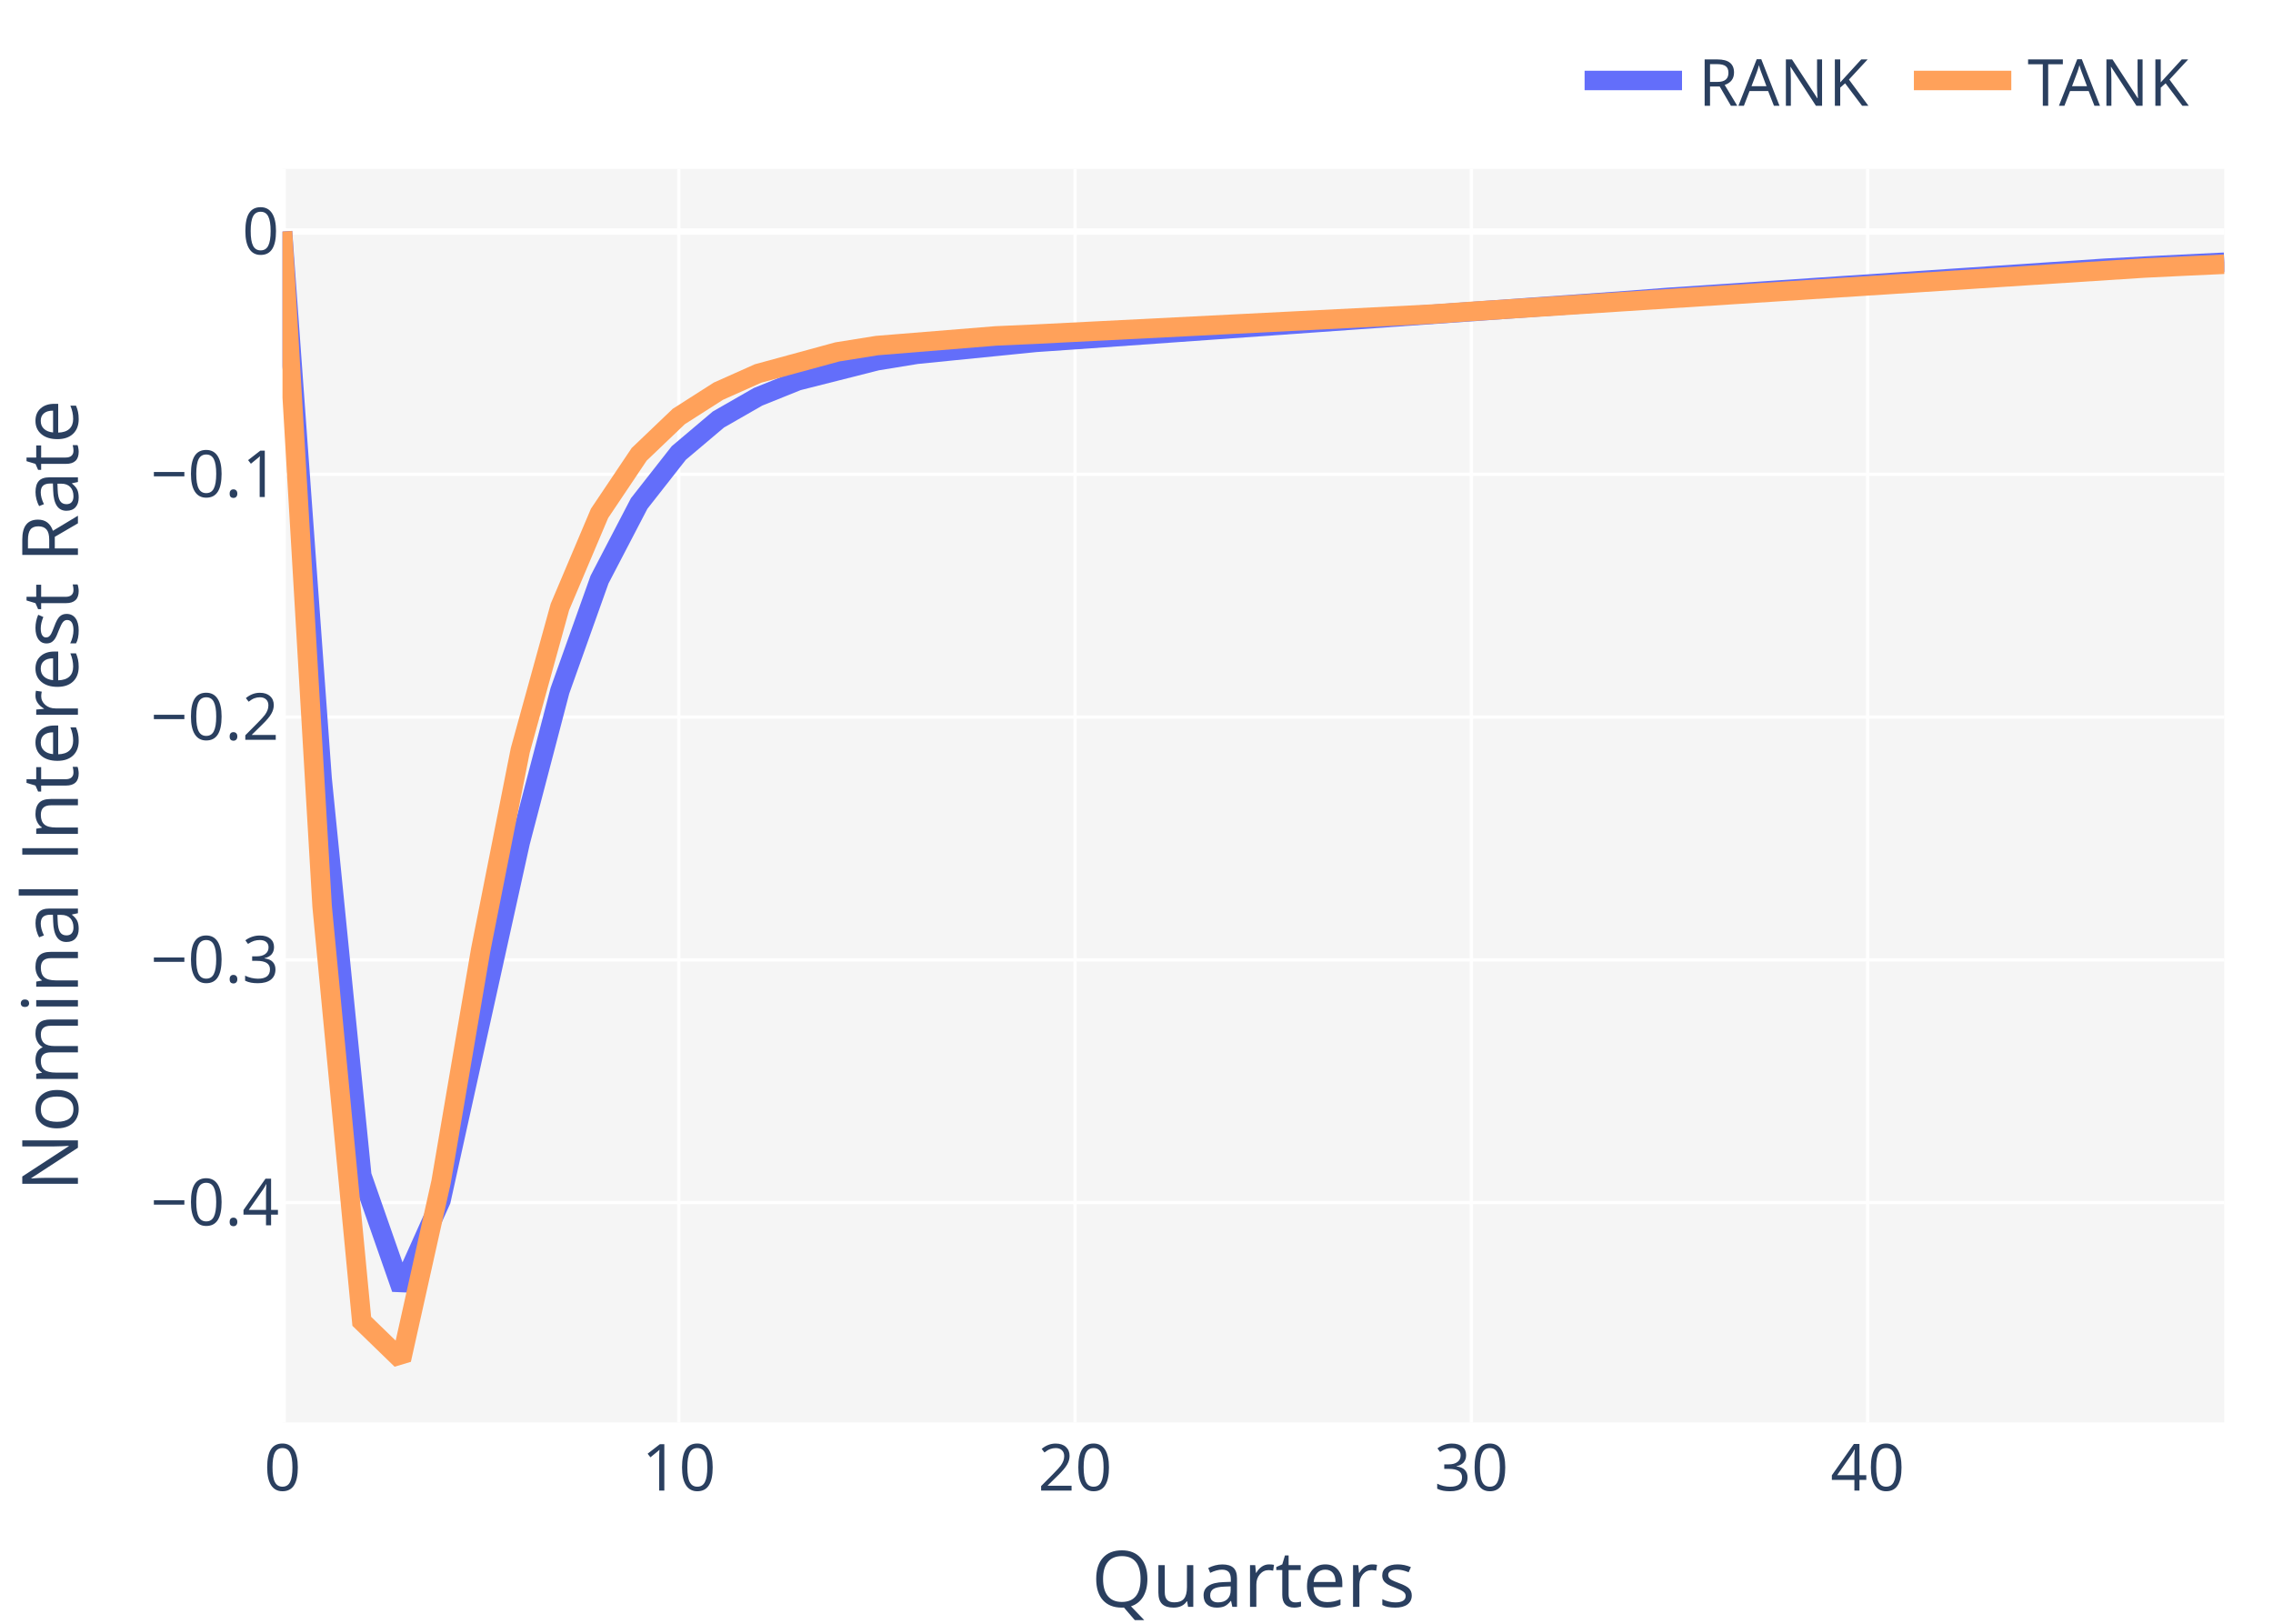
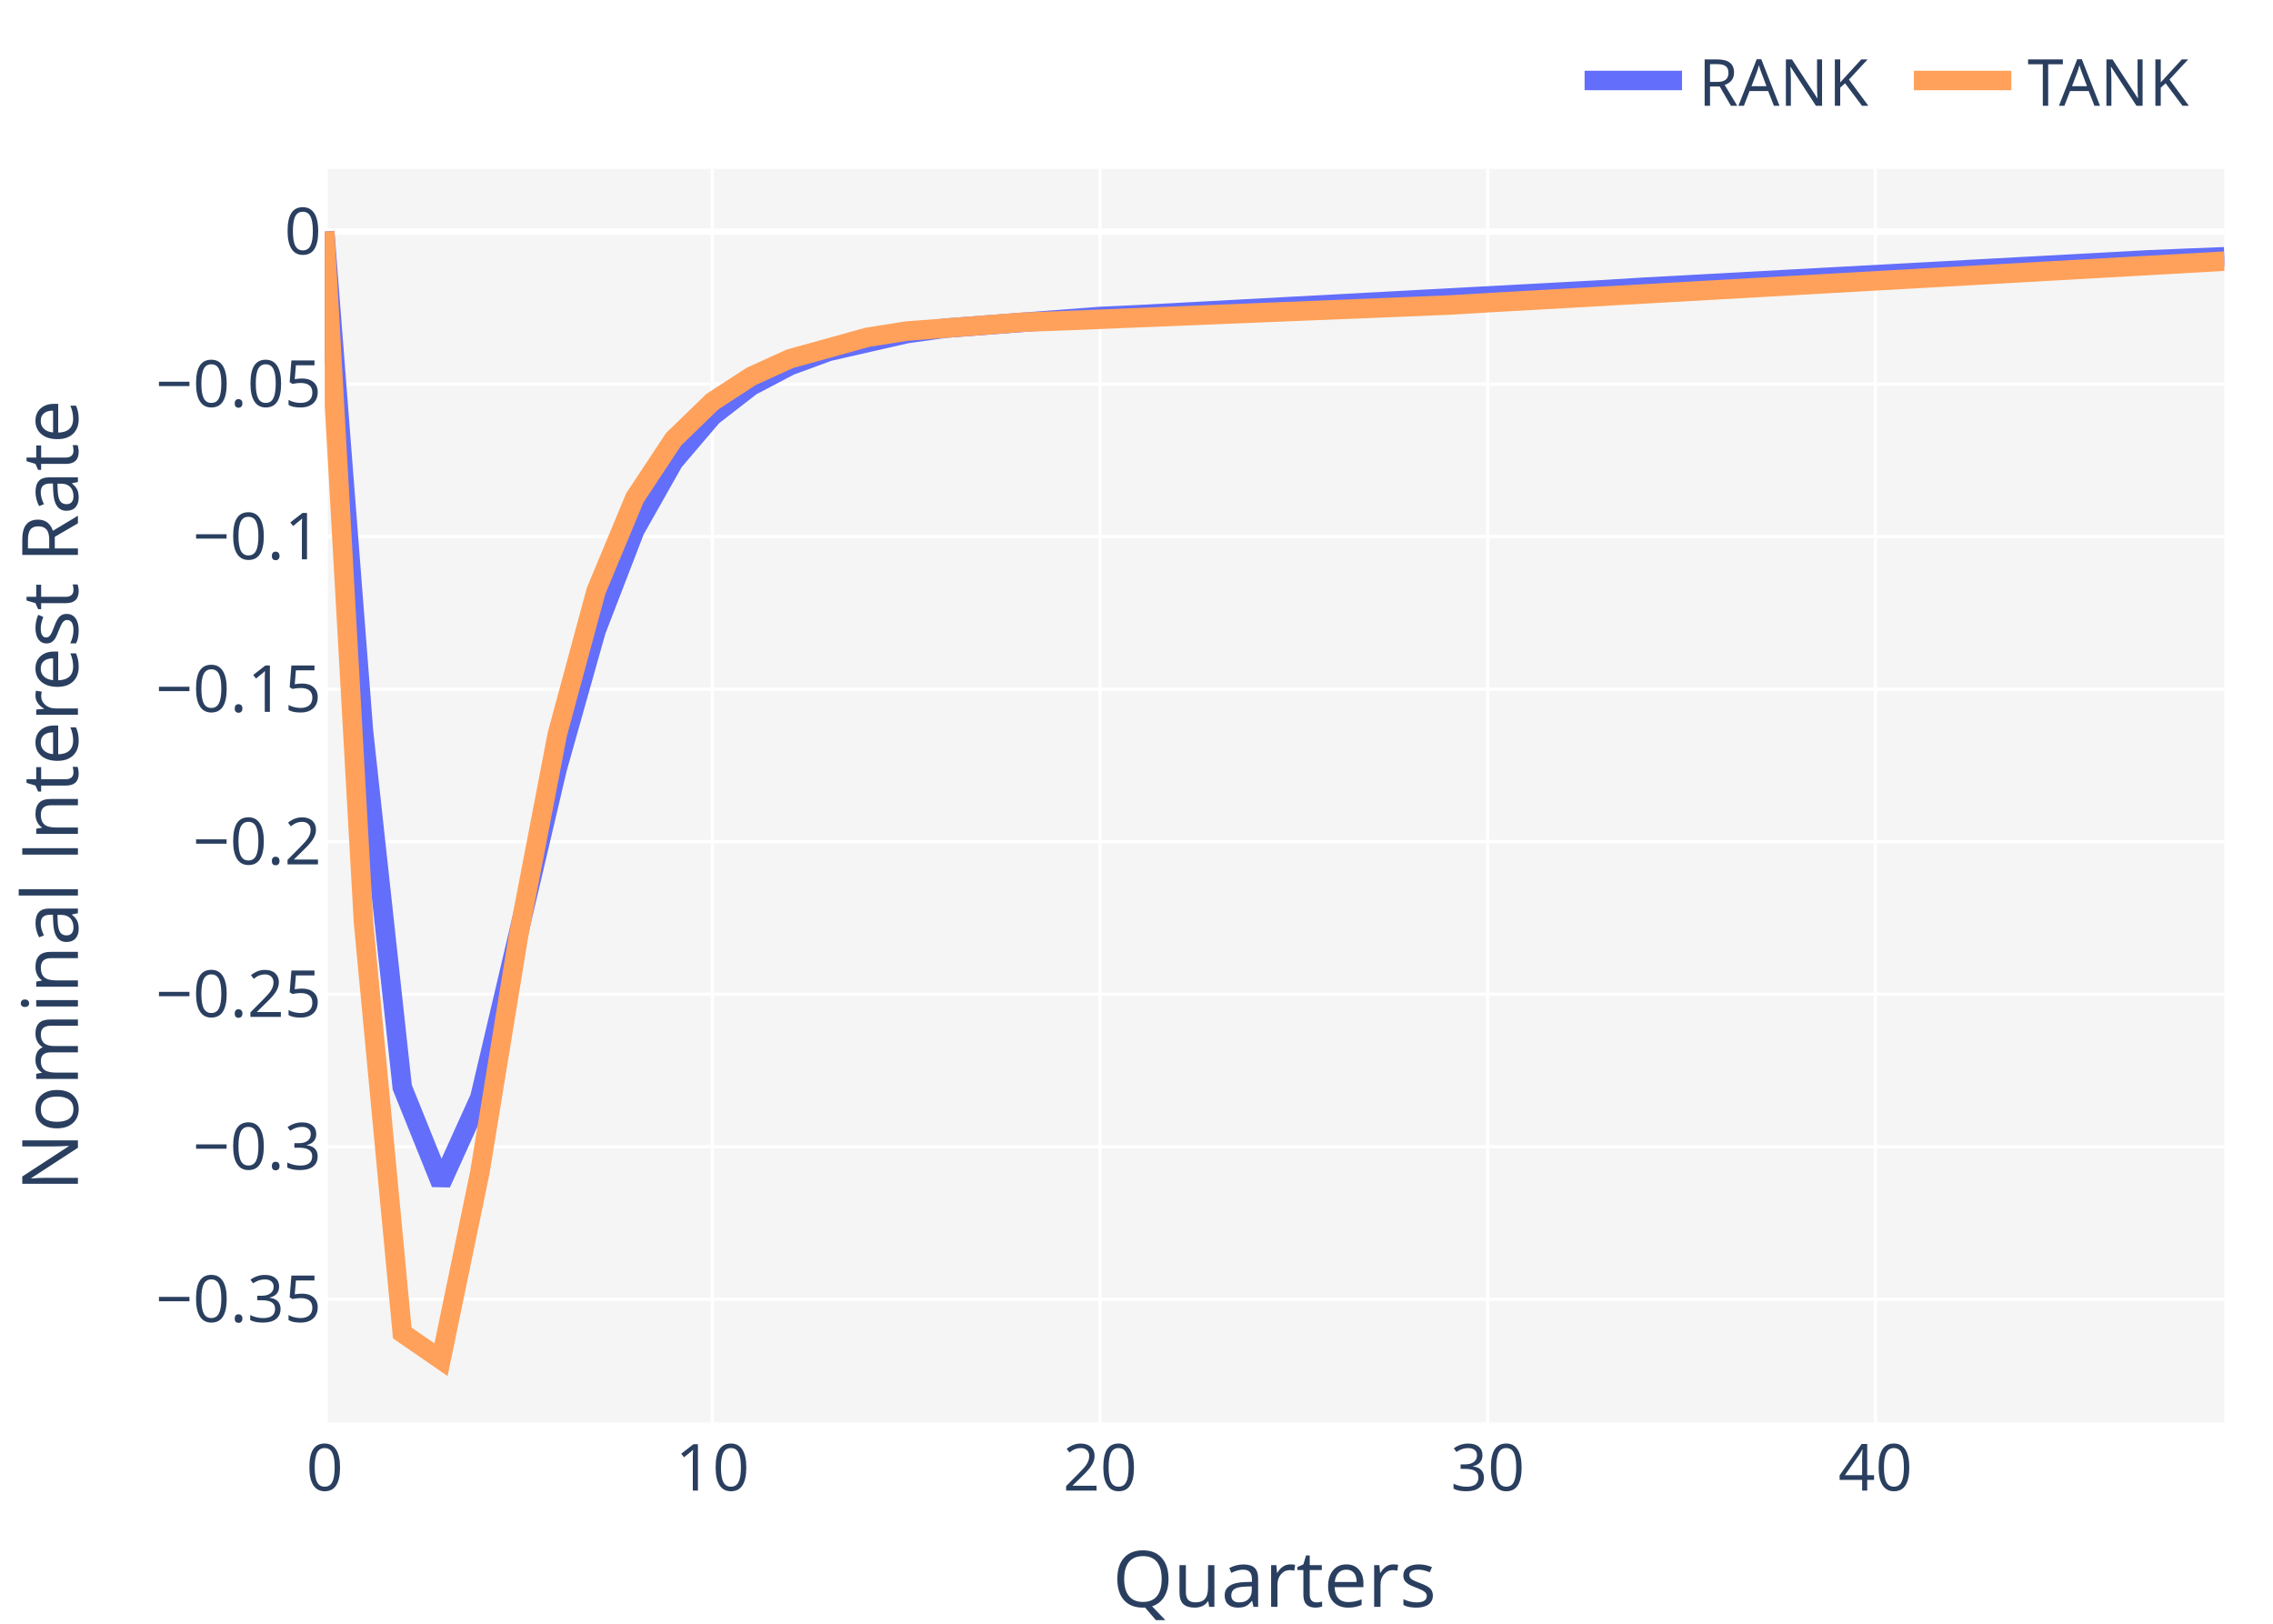
<svg xmlns="http://www.w3.org/2000/svg" class="main-svg" width="700" height="500" style="" viewBox="0 0 700 500">
  <rect x="0" y="0" width="700" height="500" style="fill: rgb(255, 255, 255); fill-opacity: 1;" />
-   <defs id="defs-9e5ea2">
+   <defs id="defs-d5be83">
    <g class="clips">
-       <clipPath id="clip9e5ea2xyplot" class="plotclip">
-         <rect width="598" height="386" />
-       </clipPath>
-       <clipPath class="axesclip" id="clip9e5ea2x">
-         <rect x="87" y="0" width="598" height="500" />
-       </clipPath>
-       <clipPath class="axesclip" id="clip9e5ea2y">
+       <clipPath id="clipd5be83xyplot" class="plotclip">
+         <rect width="585" height="386" />
+       </clipPath>
+       <clipPath class="axesclip" id="clipd5be83x">
+         <rect x="100" y="0" width="585" height="500" />
+       </clipPath>
+       <clipPath class="axesclip" id="clipd5be83y">
        <rect x="0" y="52" width="700" height="386" />
      </clipPath>
-       <clipPath class="axesclip" id="clip9e5ea2xy">
-         <rect x="87" y="52" width="598" height="386" />
+       <clipPath class="axesclip" id="clipd5be83xy">
+         <rect x="100" y="52" width="585" height="386" />
      </clipPath>
    </g>
    <g class="gradients" />
    <g class="patterns" />
  </defs>
  <g class="bglayer">
-     <rect class="bg" x="87" y="52" width="598" height="386" style="fill: rgb(245, 245, 245); fill-opacity: 1; stroke-width: 0;" />
+     <rect class="bg" x="100" y="52" width="585" height="386" style="fill: rgb(245, 245, 245); fill-opacity: 1; stroke-width: 0;" />
  </g>
  <g class="layer-below">
    <g class="imagelayer" />
    <g class="shapelayer" />
  </g>
  <g class="cartesianlayer">
    <g class="subplot xy">
      <g class="layer-subplot">
        <g class="shapelayer" />
        <g class="imagelayer" />
      </g>
      <g class="minor-gridlayer">
        <g class="x" />
        <g class="y" />
      </g>
      <g class="gridlayer">
        <g class="x">
-           <path class="xgrid crisp" transform="translate(209.04,0)" d="M0,52v386" style="stroke: rgb(255, 255, 255); stroke-opacity: 1; stroke-width: 1px;" />
-           <path class="xgrid crisp" transform="translate(331.08,0)" d="M0,52v386" style="stroke: rgb(255, 255, 255); stroke-opacity: 1; stroke-width: 1px;" />
-           <path class="xgrid crisp" transform="translate(453.12,0)" d="M0,52v386" style="stroke: rgb(255, 255, 255); stroke-opacity: 1; stroke-width: 1px;" />
-           <path class="xgrid crisp" transform="translate(575.16,0)" d="M0,52v386" style="stroke: rgb(255, 255, 255); stroke-opacity: 1; stroke-width: 1px;" />
+           <path class="xgrid crisp" transform="translate(219.39,0)" d="M0,52v386" style="stroke: rgb(255, 255, 255); stroke-opacity: 1; stroke-width: 1px;" />
+           <path class="xgrid crisp" transform="translate(338.78,0)" d="M0,52v386" style="stroke: rgb(255, 255, 255); stroke-opacity: 1; stroke-width: 1px;" />
+           <path class="xgrid crisp" transform="translate(458.16,0)" d="M0,52v386" style="stroke: rgb(255, 255, 255); stroke-opacity: 1; stroke-width: 1px;" />
+           <path class="xgrid crisp" transform="translate(577.55,0)" d="M0,52v386" style="stroke: rgb(255, 255, 255); stroke-opacity: 1; stroke-width: 1px;" />
        </g>
        <g class="y">
-           <path class="ygrid crisp" transform="translate(0,370.31)" d="M87,0h598" style="stroke: rgb(255, 255, 255); stroke-opacity: 1; stroke-width: 1px;" />
-           <path class="ygrid crisp" transform="translate(0,295.56)" d="M87,0h598" style="stroke: rgb(255, 255, 255); stroke-opacity: 1; stroke-width: 1px;" />
-           <path class="ygrid crisp" transform="translate(0,220.81)" d="M87,0h598" style="stroke: rgb(255, 255, 255); stroke-opacity: 1; stroke-width: 1px;" />
-           <path class="ygrid crisp" transform="translate(0,146.05)" d="M87,0h598" style="stroke: rgb(255, 255, 255); stroke-opacity: 1; stroke-width: 1px;" />
+           <path class="ygrid crisp" transform="translate(0,400.07)" d="M100,0h585" style="stroke: rgb(255, 255, 255); stroke-opacity: 1; stroke-width: 1px;" />
+           <path class="ygrid crisp" transform="translate(0,353.1)" d="M100,0h585" style="stroke: rgb(255, 255, 255); stroke-opacity: 1; stroke-width: 1px;" />
+           <path class="ygrid crisp" transform="translate(0,306.14)" d="M100,0h585" style="stroke: rgb(255, 255, 255); stroke-opacity: 1; stroke-width: 1px;" />
+           <path class="ygrid crisp" transform="translate(0,259.17)" d="M100,0h585" style="stroke: rgb(255, 255, 255); stroke-opacity: 1; stroke-width: 1px;" />
+           <path class="ygrid crisp" transform="translate(0,212.2)" d="M100,0h585" style="stroke: rgb(255, 255, 255); stroke-opacity: 1; stroke-width: 1px;" />
+           <path class="ygrid crisp" transform="translate(0,165.23)" d="M100,0h585" style="stroke: rgb(255, 255, 255); stroke-opacity: 1; stroke-width: 1px;" />
+           <path class="ygrid crisp" transform="translate(0,118.27)" d="M100,0h585" style="stroke: rgb(255, 255, 255); stroke-opacity: 1; stroke-width: 1px;" />
        </g>
      </g>
      <g class="zerolinelayer">
-         <path class="xzl zl crisp" transform="translate(87,0)" d="M0,52v386" style="stroke: rgb(255, 255, 255); stroke-opacity: 1; stroke-width: 2px;" />
-         <path class="yzl zl crisp" transform="translate(0,71.3)" d="M87,0h598" style="stroke: rgb(255, 255, 255); stroke-opacity: 1; stroke-width: 2px;" />
+         <path class="xzl zl crisp" transform="translate(100,0)" d="M0,52v386" style="stroke: rgb(255, 255, 255); stroke-opacity: 1; stroke-width: 2px;" />
+         <path class="yzl zl crisp" transform="translate(0,71.3)" d="M100,0h585" style="stroke: rgb(255, 255, 255); stroke-opacity: 1; stroke-width: 2px;" />
      </g>
      <path class="xlines-below" />
      <path class="ylines-below" />
      <g class="overlines-below" />
      <g class="xaxislayer-below" />
      <g class="yaxislayer-below" />
      <g class="overaxes-below" />
-       <g class="plot" transform="translate(87,52)" clip-path="url(#clip9e5ea2xyplot)">
+       <g class="plot" transform="translate(100,52)" clip-path="url(#clipd5be83xyplot)">
        <g class="scatterlayer mlayer">
-           <g class="trace scatter trace7bdf0b" style="stroke-miterlimit: 2; opacity: 1;">
+           <g class="trace scatter trace270107" style="stroke-miterlimit: 2; opacity: 1;">
            <g class="fills" />
            <g class="errorbars" />
            <g class="lines">
-               <path class="js-line" d="M0,19.3L12.2,187.74L24.41,309.94L36.61,344.82L48.82,317.6L73.22,207.33L85.43,160.71L97.63,126.48L109.84,103.04L122.04,87.49L134.24,77.18L146.45,70.18L158.65,65.27L183.06,59.09L195.27,57.1L231.88,53.43L244.08,52.59L414.94,40.49L427.14,39.54L561.39,30.59L573.59,29.94L598,28.75" style="vector-effect: non-scaling-stroke; fill: none; stroke: rgb(99, 110, 250); stroke-opacity: 1; stroke-width: 6px; opacity: 1;" />
+               <path class="js-line" d="M0,19.3L11.94,173.13L23.88,282.8L35.82,312.42L47.76,286.03L71.63,184.58L83.57,142.23L95.51,111.27L107.45,90.13L119.39,76.13L131.33,66.87L143.27,60.6L155.2,56.21L179.08,50.76L191.02,49.06L238.78,45.45L250.71,44.9L393.98,37.2L405.92,36.46L561.12,28.04L573.06,27.54L585,27.07" style="vector-effect: non-scaling-stroke; fill: none; stroke: rgb(99, 110, 250); stroke-opacity: 1; stroke-width: 6px; opacity: 1;" />
            </g>
            <g class="points" />
            <g class="text" />
          </g>
-           <g class="trace scatter tracedee229" style="stroke-miterlimit: 2; opacity: 1;">
+           <g class="trace scatter trace26ebda" style="stroke-miterlimit: 2; opacity: 1;">
            <g class="fills" />
            <g class="errorbars" />
            <g class="lines">
-               <path class="js-line" d="M0,19.3L12.2,227.07L24.41,354.87L36.61,366.7L48.82,312L61.02,240.58L73.22,179.05L85.43,134.9L97.63,106.09L109.84,87.9L122.04,76.25L134.24,68.46L146.45,63.01L170.86,56.36L183.06,54.41L219.67,51.44L231.88,50.9L353.92,44.73L366.12,43.89L573.59,30.52L585.8,29.93L598,29.37" style="vector-effect: non-scaling-stroke; fill: none; stroke: rgb(255, 161, 90); stroke-opacity: 1; stroke-width: 6px; opacity: 1;" />
+               <path class="js-line" d="M0,19.3L11.94,231.93L23.88,358.46L35.82,366.7L47.76,309.1L59.69,236.15L71.63,174.11L83.57,129.97L95.51,101.3L107.45,83.25L119.39,71.68L131.33,63.91L143.27,58.48L167.14,51.86L179.08,49.96L214.9,47.22L226.84,46.79L346.22,41.93L358.16,41.22L585,28.42" style="vector-effect: non-scaling-stroke; fill: none; stroke: rgb(255, 161, 90); stroke-opacity: 1; stroke-width: 6px; opacity: 1;" />
            </g>
            <g class="points" />
            <g class="text" />
          </g>
        </g>
      </g>
      <g class="overplot" />
      <path class="xlines-above crisp" d="M0,0" style="fill: none;" />
      <path class="ylines-above crisp" d="M0,0" style="fill: none;" />
      <g class="overlines-above" />
      <g class="xaxislayer-above">
        <g class="xtick">
-           <text text-anchor="middle" x="0" y="459" transform="translate(87,0)" style="font-family: 'Open Sans', verdana, arial, sans-serif; font-size: 20px; fill: rgb(42, 63, 95); fill-opacity: 1; white-space: pre; opacity: 1;">0</text>
-         </g>
-         <g class="xtick">
-           <text text-anchor="middle" x="0" y="459" style="font-family: 'Open Sans', verdana, arial, sans-serif; font-size: 20px; fill: rgb(42, 63, 95); fill-opacity: 1; white-space: pre; opacity: 1;" transform="translate(209.04,0)">10</text>
-         </g>
-         <g class="xtick">
-           <text text-anchor="middle" x="0" y="459" style="font-family: 'Open Sans', verdana, arial, sans-serif; font-size: 20px; fill: rgb(42, 63, 95); fill-opacity: 1; white-space: pre; opacity: 1;" transform="translate(331.08,0)">20</text>
-         </g>
-         <g class="xtick">
-           <text text-anchor="middle" x="0" y="459" style="font-family: 'Open Sans', verdana, arial, sans-serif; font-size: 20px; fill: rgb(42, 63, 95); fill-opacity: 1; white-space: pre; opacity: 1;" transform="translate(453.12,0)">30</text>
-         </g>
-         <g class="xtick">
-           <text text-anchor="middle" x="0" y="459" style="font-family: 'Open Sans', verdana, arial, sans-serif; font-size: 20px; fill: rgb(42, 63, 95); fill-opacity: 1; white-space: pre; opacity: 1;" transform="translate(575.16,0)">40</text>
+           <text text-anchor="middle" x="0" y="459" transform="translate(100,0)" style="font-family: 'Open Sans', verdana, arial, sans-serif; font-size: 20px; fill: rgb(42, 63, 95); fill-opacity: 1; white-space: pre; opacity: 1;">0</text>
+         </g>
+         <g class="xtick">
+           <text text-anchor="middle" x="0" y="459" style="font-family: 'Open Sans', verdana, arial, sans-serif; font-size: 20px; fill: rgb(42, 63, 95); fill-opacity: 1; white-space: pre; opacity: 1;" transform="translate(219.39,0)">10</text>
+         </g>
+         <g class="xtick">
+           <text text-anchor="middle" x="0" y="459" style="font-family: 'Open Sans', verdana, arial, sans-serif; font-size: 20px; fill: rgb(42, 63, 95); fill-opacity: 1; white-space: pre; opacity: 1;" transform="translate(338.78,0)">20</text>
+         </g>
+         <g class="xtick">
+           <text text-anchor="middle" x="0" y="459" style="font-family: 'Open Sans', verdana, arial, sans-serif; font-size: 20px; fill: rgb(42, 63, 95); fill-opacity: 1; white-space: pre; opacity: 1;" transform="translate(458.16,0)">30</text>
+         </g>
+         <g class="xtick">
+           <text text-anchor="middle" x="0" y="459" style="font-family: 'Open Sans', verdana, arial, sans-serif; font-size: 20px; fill: rgb(42, 63, 95); fill-opacity: 1; white-space: pre; opacity: 1;" transform="translate(577.55,0)">40</text>
        </g>
      </g>
      <g class="yaxislayer-above">
        <g class="ytick">
-           <text text-anchor="end" x="86" y="7" transform="translate(0,370.31)" style="font-family: 'Open Sans', verdana, arial, sans-serif; font-size: 20px; fill: rgb(42, 63, 95); fill-opacity: 1; white-space: pre; opacity: 1;">−0.4</text>
-         </g>
-         <g class="ytick">
-           <text text-anchor="end" x="86" y="7" style="font-family: 'Open Sans', verdana, arial, sans-serif; font-size: 20px; fill: rgb(42, 63, 95); fill-opacity: 1; white-space: pre; opacity: 1;" transform="translate(0,295.56)">−0.3</text>
-         </g>
-         <g class="ytick">
-           <text text-anchor="end" x="86" y="7" style="font-family: 'Open Sans', verdana, arial, sans-serif; font-size: 20px; fill: rgb(42, 63, 95); fill-opacity: 1; white-space: pre; opacity: 1;" transform="translate(0,220.81)">−0.2</text>
-         </g>
-         <g class="ytick">
-           <text text-anchor="end" x="86" y="7" style="font-family: 'Open Sans', verdana, arial, sans-serif; font-size: 20px; fill: rgb(42, 63, 95); fill-opacity: 1; white-space: pre; opacity: 1;" transform="translate(0,146.05)">−0.1</text>
-         </g>
-         <g class="ytick">
-           <text text-anchor="end" x="86" y="7" style="font-family: 'Open Sans', verdana, arial, sans-serif; font-size: 20px; fill: rgb(42, 63, 95); fill-opacity: 1; white-space: pre; opacity: 1;" transform="translate(0,71.3)">0</text>
+           <text text-anchor="end" x="99" y="7" transform="translate(0,400.07)" style="font-family: 'Open Sans', verdana, arial, sans-serif; font-size: 20px; fill: rgb(42, 63, 95); fill-opacity: 1; white-space: pre; opacity: 1;">−0.35</text>
+         </g>
+         <g class="ytick">
+           <text text-anchor="end" x="99" y="7" style="font-family: 'Open Sans', verdana, arial, sans-serif; font-size: 20px; fill: rgb(42, 63, 95); fill-opacity: 1; white-space: pre; opacity: 1;" transform="translate(0,353.1)">−0.3</text>
+         </g>
+         <g class="ytick">
+           <text text-anchor="end" x="99" y="7" style="font-family: 'Open Sans', verdana, arial, sans-serif; font-size: 20px; fill: rgb(42, 63, 95); fill-opacity: 1; white-space: pre; opacity: 1;" transform="translate(0,306.14)">−0.25</text>
+         </g>
+         <g class="ytick">
+           <text text-anchor="end" x="99" y="7" style="font-family: 'Open Sans', verdana, arial, sans-serif; font-size: 20px; fill: rgb(42, 63, 95); fill-opacity: 1; white-space: pre; opacity: 1;" transform="translate(0,259.17)">−0.2</text>
+         </g>
+         <g class="ytick">
+           <text text-anchor="end" x="99" y="7" style="font-family: 'Open Sans', verdana, arial, sans-serif; font-size: 20px; fill: rgb(42, 63, 95); fill-opacity: 1; white-space: pre; opacity: 1;" transform="translate(0,212.2)">−0.15</text>
+         </g>
+         <g class="ytick">
+           <text text-anchor="end" x="99" y="7" style="font-family: 'Open Sans', verdana, arial, sans-serif; font-size: 20px; fill: rgb(42, 63, 95); fill-opacity: 1; white-space: pre; opacity: 1;" transform="translate(0,165.23)">−0.1</text>
+         </g>
+         <g class="ytick">
+           <text text-anchor="end" x="99" y="7" style="font-family: 'Open Sans', verdana, arial, sans-serif; font-size: 20px; fill: rgb(42, 63, 95); fill-opacity: 1; white-space: pre; opacity: 1;" transform="translate(0,118.27)">−0.05</text>
+         </g>
+         <g class="ytick">
+           <text text-anchor="end" x="99" y="7" style="font-family: 'Open Sans', verdana, arial, sans-serif; font-size: 20px; fill: rgb(42, 63, 95); fill-opacity: 1; white-space: pre; opacity: 1;" transform="translate(0,71.3)">0</text>
        </g>
      </g>
      <g class="overaxes-above" />
    </g>
  </g>
  <g class="polarlayer" />
  <g class="smithlayer" />
  <g class="ternarylayer" />
  <g class="geolayer" />
  <g class="funnelarealayer" />
  <g class="pielayer" />
  <g class="iciclelayer" />
  <g class="treemaplayer" />
  <g class="sunburstlayer" />
  <g class="glimages" />
-   <defs id="topdefs-9e5ea2">
+   <defs id="topdefs-d5be83">
    <g class="clips" />
-     <clipPath id="legend9e5ea2">
+     <clipPath id="legendd5be83">
      <rect width="202" height="39" x="0" y="0" />
    </clipPath>
  </defs>
  <g class="layer-above">
    <g class="imagelayer" />
    <g class="shapelayer" />
  </g>
  <g class="infolayer">
    <g class="legend" pointer-events="all" transform="translate(483,5.28)">
      <rect class="bg" shape-rendering="crispEdges" width="202" height="39" x="0" y="0" style="stroke: rgb(68, 68, 68); stroke-opacity: 1; fill: rgb(255, 255, 255); fill-opacity: 1; stroke-width: 0px;" />
-       <g class="scrollbox" transform="" clip-path="url(#legend9e5ea2)">
+       <g class="scrollbox" transform="" clip-path="url(#legendd5be83)">
        <g class="groups" transform="">
          <g class="traces" transform="translate(0,19.5)" style="opacity: 1;">
            <text class="legendtext" text-anchor="start" x="40" y="7.8" style="font-family: 'Open Sans', verdana, arial, sans-serif; font-size: 20px; fill: rgb(42, 63, 95); fill-opacity: 1; white-space: pre;">RANK</text>
            <g class="layers" style="opacity: 1;">
              <g class="legendfill" />
              <g class="legendlines">
                <path class="js-line" d="M5,0h30" style="fill: none; stroke: rgb(99, 110, 250); stroke-opacity: 1; stroke-width: 6px;" />
              </g>
              <g class="legendsymbols">
                <g class="legendpoints" />
              </g>
            </g>
            <rect class="legendtoggle" x="0" y="-14.5" width="98.906" height="29" style="fill: rgb(0, 0, 0); fill-opacity: 0;" />
          </g>
        </g>
        <g class="groups" transform="translate(101.4062,0)">
          <g class="traces" transform="translate(0,19.5)" style="opacity: 1;">
            <text class="legendtext" text-anchor="start" x="40" y="7.8" style="font-family: 'Open Sans', verdana, arial, sans-serif; font-size: 20px; fill: rgb(42, 63, 95); fill-opacity: 1; white-space: pre;">TANK</text>
            <g class="layers" style="opacity: 1;">
              <g class="legendfill" />
              <g class="legendlines">
                <path class="js-line" d="M5,0h30" style="fill: none; stroke: rgb(255, 161, 90); stroke-opacity: 1; stroke-width: 6px;" />
              </g>
              <g class="legendsymbols">
                <g class="legendpoints" />
              </g>
            </g>
            <rect class="legendtoggle" x="0" y="-14.5" width="97.328" height="29" style="fill: rgb(0, 0, 0); fill-opacity: 0;" />
          </g>
        </g>
      </g>
      <rect class="scrollbar" rx="20" ry="3" width="0" height="0" x="0" y="0" style="fill: rgb(128, 139, 164); fill-opacity: 1;" />
    </g>
    <g class="g-gtitle" />
    <g class="g-xtitle">
-       <text class="xtitle" x="386" y="494.8" text-anchor="middle" style="font-family: 'Open Sans', verdana, arial, sans-serif; font-size: 24px; fill: rgb(42, 63, 95); opacity: 1; font-weight: normal; white-space: pre;">Quarters</text>
-     </g>
-     <g class="g-ytitle" transform="translate(18.87793,0)">
-       <text class="ytitle" transform="rotate(-90,5.121875,245)" x="5.122" y="245" text-anchor="middle" style="font-family: 'Open Sans', verdana, arial, sans-serif; font-size: 24px; fill: rgb(42, 63, 95); opacity: 1; font-weight: normal; white-space: pre;">Nominal Interest Rate</text>
+       <text class="xtitle" x="392.5" y="494.8" text-anchor="middle" style="font-family: 'Open Sans', verdana, arial, sans-serif; font-size: 24px; fill: rgb(42, 63, 95); opacity: 1; font-weight: normal; white-space: pre;">Quarters</text>
+     </g>
+     <g class="g-ytitle" transform="translate(18.59668,0)">
+       <text class="ytitle" transform="rotate(-90,5.403125,245)" x="5.403" y="245" text-anchor="middle" style="font-family: 'Open Sans', verdana, arial, sans-serif; font-size: 24px; fill: rgb(42, 63, 95); opacity: 1; font-weight: normal; white-space: pre;">Nominal Interest Rate</text>
    </g>
  </g>
</svg>
